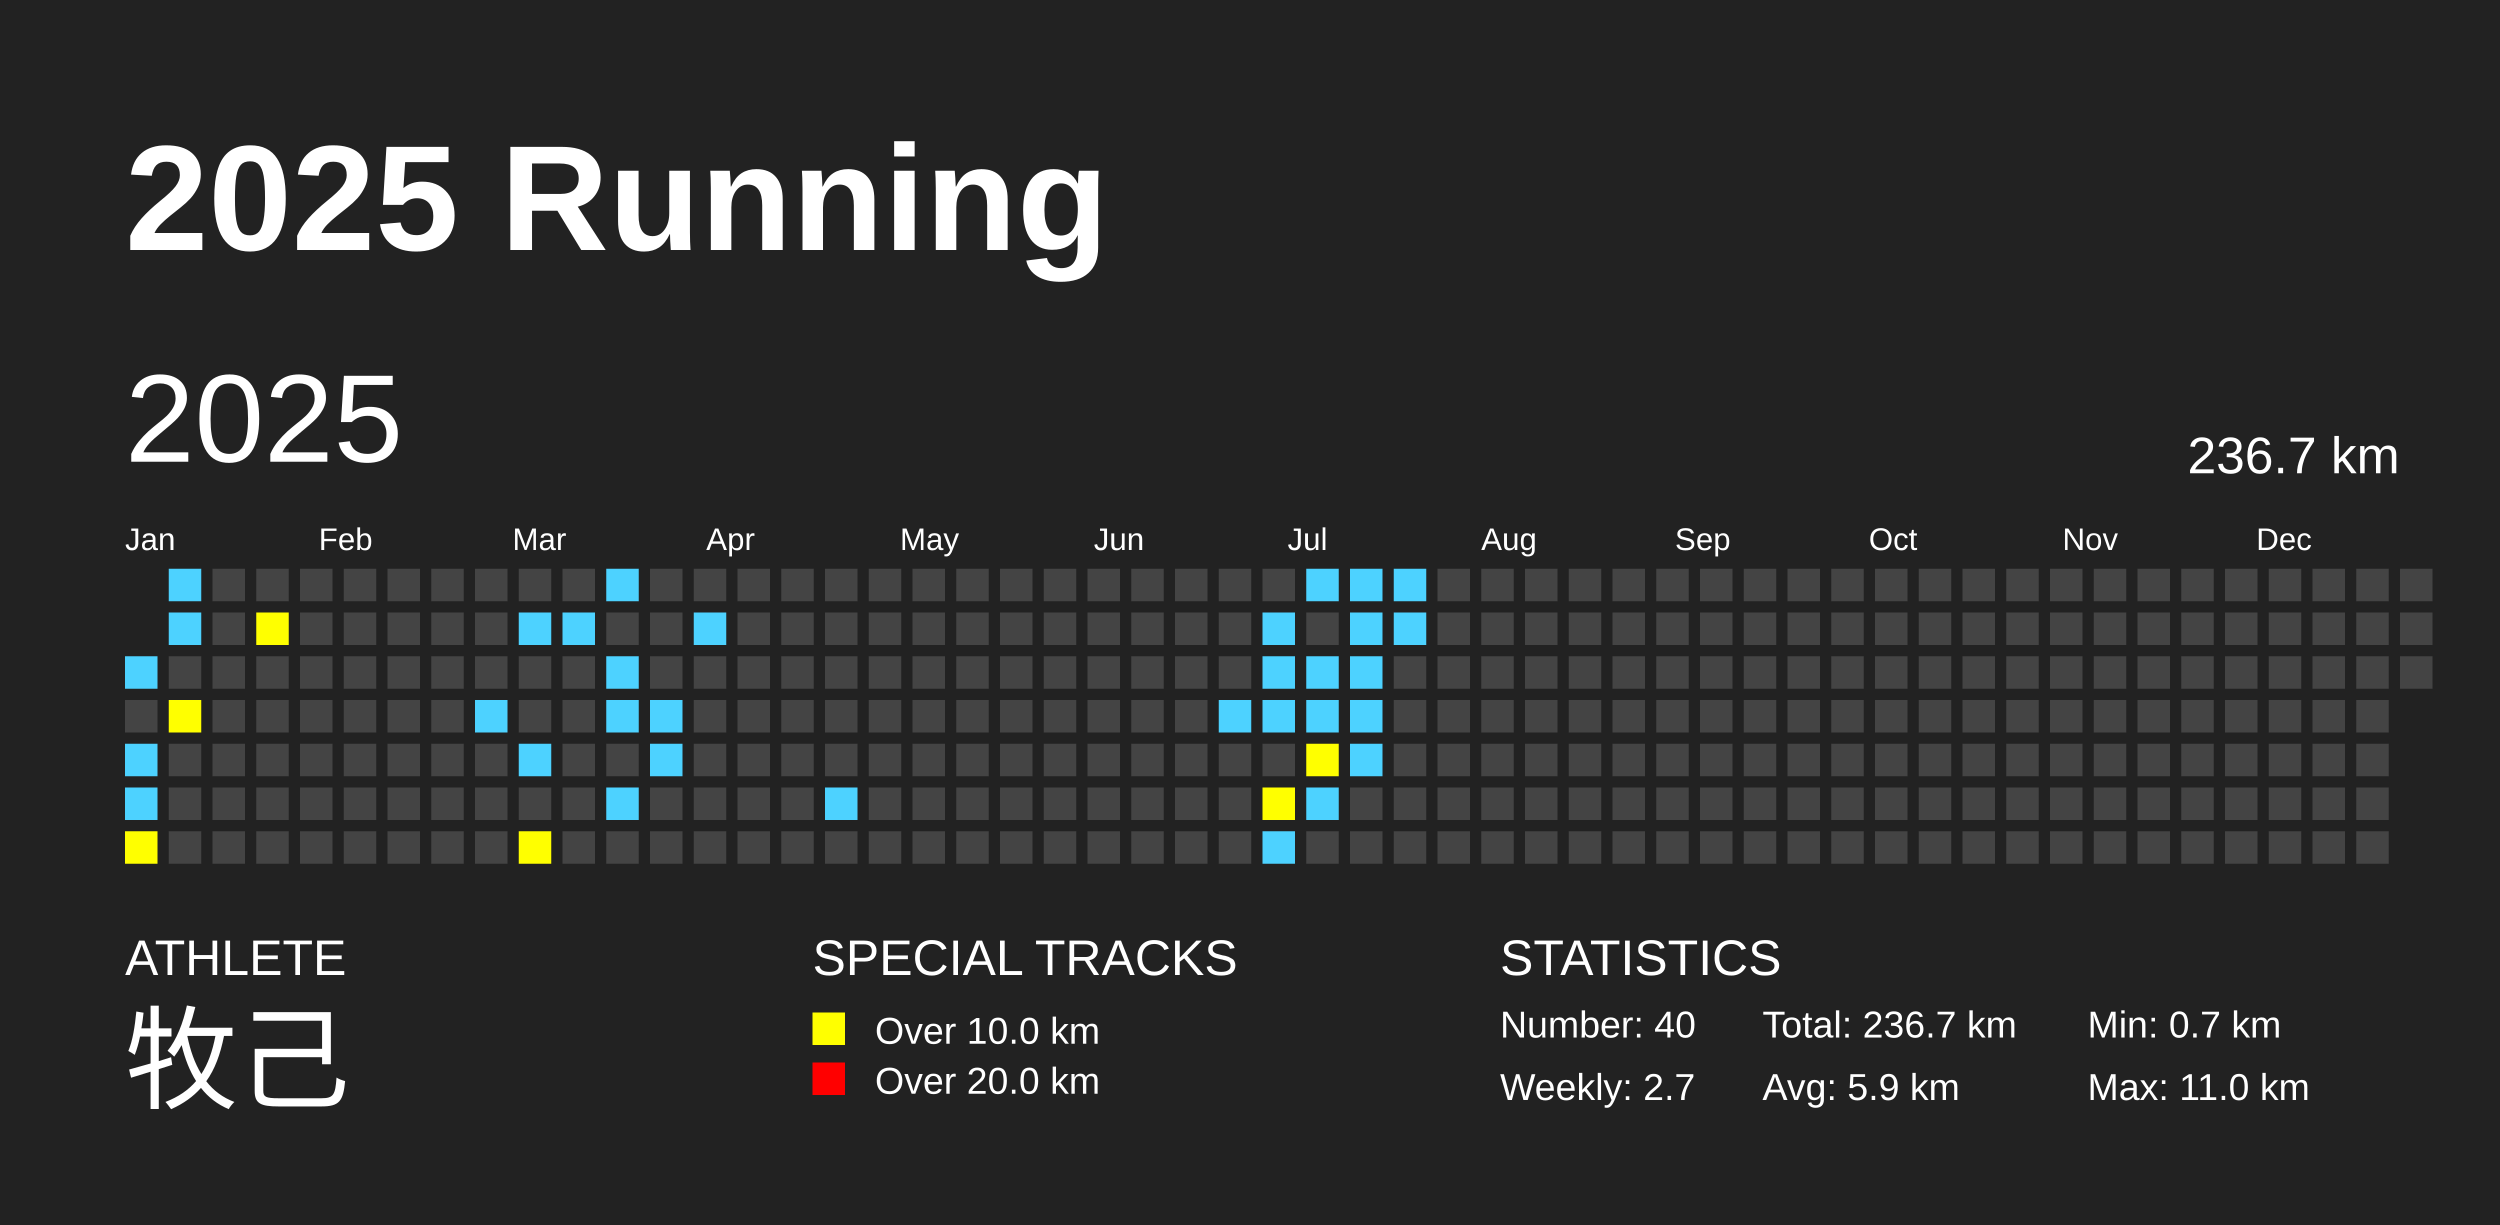
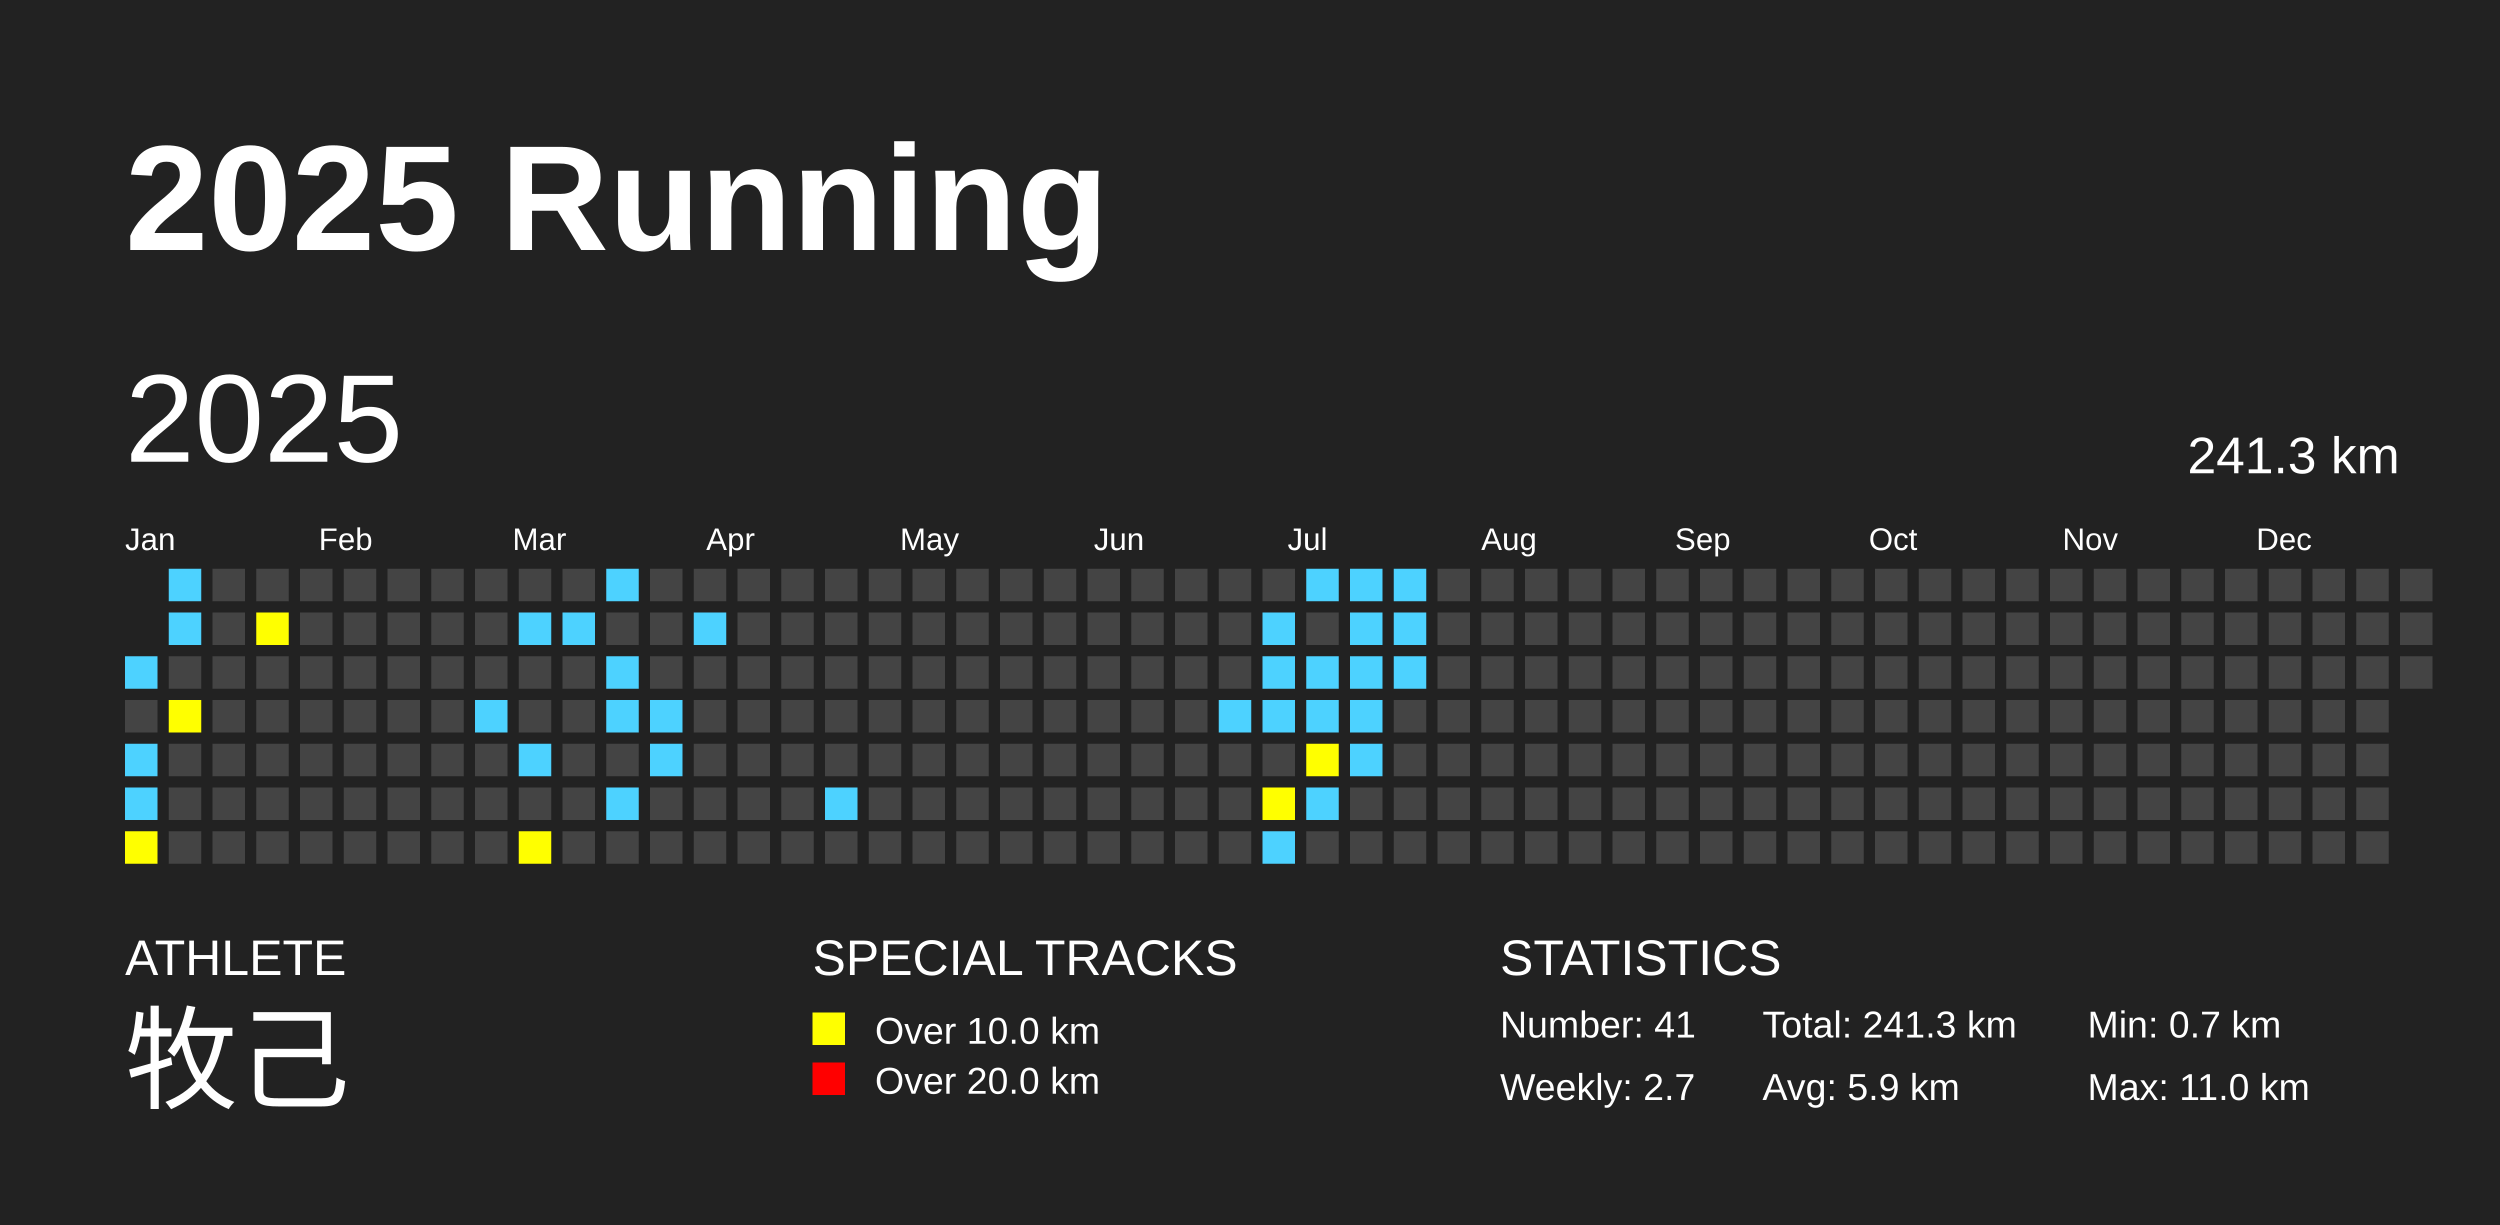
<svg xmlns="http://www.w3.org/2000/svg" baseProfile="full" height="98mm" version="1.1" viewBox="0,0,200,98" width="200mm">
  <defs />
  <rect fill="#222222" height="98" width="200" x="0" y="0" />
  <text fill="#FFFFFF" style="font-size:12px; font-family:Arial; font-weight:bold;" x="10" y="20">2025 Running</text>
  <text fill="#FFFFFF" style="font-size:4px; font-family:Arial" x="10" y="78">ATHLETE</text>
  <text fill="#FFFFFF" style="font-size:9px; font-family:Arial" x="10" y="88">牧己</text>
  <text fill="#FFFFFF" style="font-size:4px; font-family:Arial" x="65" y="78">SPECIAL TRACKS</text>
  <rect fill="yellow" height="2.6" width="2.6" x="65" y="81" />
  <text fill="#FFFFFF" style="font-size:3px; font-family:Arial" x="70" y="83.5">Over 10.0 km</text>
  <rect fill="red" height="2.6" width="2.6" x="65" y="85" />
  <text fill="#FFFFFF" style="font-size:3px; font-family:Arial" x="70" y="87.5">Over 20.0 km</text>
  <text fill="#FFFFFF" style="font-size:4px; font-family:Arial" x="120" y="78">STATISTICS</text>
-   <text fill="#FFFFFF" style="font-size:3px; font-family:Arial" x="120" y="83">Number: 40</text>
+   <text fill="#FFFFFF" style="font-size:3px; font-family:Arial" x="120" y="83">Number: 41</text>
  <text fill="#FFFFFF" style="font-size:3px; font-family:Arial" x="120" y="88">Weekly: 2.7</text>
-   <text fill="#FFFFFF" style="font-size:3px; font-family:Arial" x="141" y="83">Total: 236.7 km</text>
+   <text fill="#FFFFFF" style="font-size:3px; font-family:Arial" x="141" y="83">Total: 241.3 km</text>
  <text fill="#FFFFFF" style="font-size:3px; font-family:Arial" x="141" y="88">Avg: 5.9 km</text>
  <text fill="#FFFFFF" style="font-size:3px; font-family:Arial" x="167" y="83">Min: 0.7 km</text>
  <text fill="#FFFFFF" style="font-size:3px; font-family:Arial" x="167" y="88">Max: 11.0 km</text>
  <text dominant-baseline="hanging" fill="#FFFFFF" style="font-size:10.0px; font-family:Arial;" x="10" y="30">2025</text>
-   <text dominant-baseline="hanging" fill="#FFFFFF" style="font-size:4.125px; font-family:Arial;" x="175" y="35">236.7 km</text>
+   <text dominant-baseline="hanging" fill="#FFFFFF" style="font-size:4.125px; font-family:Arial;" x="175" y="35">241.3 km</text>
  <text fill="#FFFFFF" style="font-size:2.5px; font-family:Arial" x="10.0" y="44">Jan</text>
  <text fill="#FFFFFF" style="font-size:2.5px; font-family:Arial" x="25.5" y="44">Feb</text>
  <text fill="#FFFFFF" style="font-size:2.5px; font-family:Arial" x="41.0" y="44">Mar</text>
  <text fill="#FFFFFF" style="font-size:2.5px; font-family:Arial" x="56.5" y="44">Apr</text>
  <text fill="#FFFFFF" style="font-size:2.5px; font-family:Arial" x="72.0" y="44">May</text>
  <text fill="#FFFFFF" style="font-size:2.5px; font-family:Arial" x="87.5" y="44">Jun</text>
  <text fill="#FFFFFF" style="font-size:2.5px; font-family:Arial" x="103.0" y="44">Jul</text>
  <text fill="#FFFFFF" style="font-size:2.5px; font-family:Arial" x="118.5" y="44">Aug</text>
  <text fill="#FFFFFF" style="font-size:2.5px; font-family:Arial" x="134.0" y="44">Sep</text>
  <text fill="#FFFFFF" style="font-size:2.5px; font-family:Arial" x="149.5" y="44">Oct</text>
  <text fill="#FFFFFF" style="font-size:2.5px; font-family:Arial" x="165.0" y="44">Nov</text>
  <text fill="#FFFFFF" style="font-size:2.5px; font-family:Arial" x="180.5" y="44">Dec</text>
  <rect fill="#4DD2FF" height="2.6" width="2.6" x="10.0" y="52.5" />
  <rect fill="#444444" height="2.6" width="2.6" x="10.0" y="56.0" />
  <rect fill="#4DD2FF" height="2.6" width="2.6" x="10.0" y="59.5" />
  <rect fill="#4DD2FF" height="2.6" width="2.6" x="10.0" y="63.0" />
  <rect fill="yellow" height="2.6" width="2.6" x="10.0" y="66.5" />
  <rect fill="#4DD2FF" height="2.6" width="2.6" x="13.5" y="45.5" />
  <rect fill="#4DD2FF" height="2.6" width="2.6" x="13.5" y="49.0" />
  <rect fill="#444444" height="2.6" width="2.6" x="13.5" y="52.5" />
  <rect fill="yellow" height="2.6" width="2.6" x="13.5" y="56.0" />
  <rect fill="#444444" height="2.6" width="2.6" x="13.5" y="59.5" />
  <rect fill="#444444" height="2.6" width="2.6" x="13.5" y="63.0" />
  <rect fill="#444444" height="2.6" width="2.6" x="13.5" y="66.5" />
  <rect fill="#444444" height="2.6" width="2.6" x="17.0" y="45.5" />
  <rect fill="#444444" height="2.6" width="2.6" x="17.0" y="49.0" />
  <rect fill="#444444" height="2.6" width="2.6" x="17.0" y="52.5" />
  <rect fill="#444444" height="2.6" width="2.6" x="17.0" y="56.0" />
  <rect fill="#444444" height="2.6" width="2.6" x="17.0" y="59.5" />
  <rect fill="#444444" height="2.6" width="2.6" x="17.0" y="63.0" />
  <rect fill="#444444" height="2.6" width="2.6" x="17.0" y="66.5" />
  <rect fill="#444444" height="2.6" width="2.6" x="20.5" y="45.5" />
  <rect fill="yellow" height="2.6" width="2.6" x="20.5" y="49.0" />
  <rect fill="#444444" height="2.6" width="2.6" x="20.5" y="52.5" />
  <rect fill="#444444" height="2.6" width="2.6" x="20.5" y="56.0" />
  <rect fill="#444444" height="2.6" width="2.6" x="20.5" y="59.5" />
  <rect fill="#444444" height="2.6" width="2.6" x="20.5" y="63.0" />
  <rect fill="#444444" height="2.6" width="2.6" x="20.5" y="66.5" />
  <rect fill="#444444" height="2.6" width="2.6" x="24.0" y="45.5" />
  <rect fill="#444444" height="2.6" width="2.6" x="24.0" y="49.0" />
  <rect fill="#444444" height="2.6" width="2.6" x="24.0" y="52.5" />
  <rect fill="#444444" height="2.6" width="2.6" x="24.0" y="56.0" />
  <rect fill="#444444" height="2.6" width="2.6" x="24.0" y="59.5" />
  <rect fill="#444444" height="2.6" width="2.6" x="24.0" y="63.0" />
  <rect fill="#444444" height="2.6" width="2.6" x="24.0" y="66.5" />
  <rect fill="#444444" height="2.6" width="2.6" x="27.5" y="45.5" />
  <rect fill="#444444" height="2.6" width="2.6" x="27.5" y="49.0" />
  <rect fill="#444444" height="2.6" width="2.6" x="27.5" y="52.5" />
  <rect fill="#444444" height="2.6" width="2.6" x="27.5" y="56.0" />
  <rect fill="#444444" height="2.6" width="2.6" x="27.5" y="59.5" />
  <rect fill="#444444" height="2.6" width="2.6" x="27.5" y="63.0" />
  <rect fill="#444444" height="2.6" width="2.6" x="27.5" y="66.5" />
  <rect fill="#444444" height="2.6" width="2.6" x="31.0" y="45.5" />
  <rect fill="#444444" height="2.6" width="2.6" x="31.0" y="49.0" />
  <rect fill="#444444" height="2.6" width="2.6" x="31.0" y="52.5" />
  <rect fill="#444444" height="2.6" width="2.6" x="31.0" y="56.0" />
  <rect fill="#444444" height="2.6" width="2.6" x="31.0" y="59.5" />
  <rect fill="#444444" height="2.6" width="2.6" x="31.0" y="63.0" />
  <rect fill="#444444" height="2.6" width="2.6" x="31.0" y="66.5" />
  <rect fill="#444444" height="2.6" width="2.6" x="34.5" y="45.5" />
  <rect fill="#444444" height="2.6" width="2.6" x="34.5" y="49.0" />
  <rect fill="#444444" height="2.6" width="2.6" x="34.5" y="52.5" />
  <rect fill="#444444" height="2.6" width="2.6" x="34.5" y="56.0" />
  <rect fill="#444444" height="2.6" width="2.6" x="34.5" y="59.5" />
  <rect fill="#444444" height="2.6" width="2.6" x="34.5" y="63.0" />
  <rect fill="#444444" height="2.6" width="2.6" x="34.5" y="66.5" />
  <rect fill="#444444" height="2.6" width="2.6" x="38.0" y="45.5" />
  <rect fill="#444444" height="2.6" width="2.6" x="38.0" y="49.0" />
  <rect fill="#444444" height="2.6" width="2.6" x="38.0" y="52.5" />
  <rect fill="#4DD2FF" height="2.6" width="2.6" x="38.0" y="56.0" />
  <rect fill="#444444" height="2.6" width="2.6" x="38.0" y="59.5" />
  <rect fill="#444444" height="2.6" width="2.6" x="38.0" y="63.0" />
  <rect fill="#444444" height="2.6" width="2.6" x="38.0" y="66.5" />
  <rect fill="#444444" height="2.6" width="2.6" x="41.5" y="45.5" />
  <rect fill="#4DD2FF" height="2.6" width="2.6" x="41.5" y="49.0" />
  <rect fill="#444444" height="2.6" width="2.6" x="41.5" y="52.5" />
  <rect fill="#444444" height="2.6" width="2.6" x="41.5" y="56.0" />
  <rect fill="#4DD2FF" height="2.6" width="2.6" x="41.5" y="59.5" />
  <rect fill="#444444" height="2.6" width="2.6" x="41.5" y="63.0" />
  <rect fill="yellow" height="2.6" width="2.6" x="41.5" y="66.5" />
  <rect fill="#444444" height="2.6" width="2.6" x="45.0" y="45.5" />
  <rect fill="#4DD2FF" height="2.6" width="2.6" x="45.0" y="49.0" />
  <rect fill="#444444" height="2.6" width="2.6" x="45.0" y="52.5" />
  <rect fill="#444444" height="2.6" width="2.6" x="45.0" y="56.0" />
  <rect fill="#444444" height="2.6" width="2.6" x="45.0" y="59.5" />
  <rect fill="#444444" height="2.6" width="2.6" x="45.0" y="63.0" />
  <rect fill="#444444" height="2.6" width="2.6" x="45.0" y="66.5" />
  <rect fill="#4DD2FF" height="2.6" width="2.6" x="48.5" y="45.5" />
  <rect fill="#444444" height="2.6" width="2.6" x="48.5" y="49.0" />
  <rect fill="#4DD2FF" height="2.6" width="2.6" x="48.5" y="52.5" />
  <rect fill="#4DD2FF" height="2.6" width="2.6" x="48.5" y="56.0" />
  <rect fill="#444444" height="2.6" width="2.6" x="48.5" y="59.5" />
  <rect fill="#4DD2FF" height="2.6" width="2.6" x="48.5" y="63.0" />
  <rect fill="#444444" height="2.6" width="2.6" x="48.5" y="66.5" />
  <rect fill="#444444" height="2.6" width="2.6" x="52.0" y="45.5" />
  <rect fill="#444444" height="2.6" width="2.6" x="52.0" y="49.0" />
  <rect fill="#444444" height="2.6" width="2.6" x="52.0" y="52.5" />
  <rect fill="#4DD2FF" height="2.6" width="2.6" x="52.0" y="56.0" />
  <rect fill="#4DD2FF" height="2.6" width="2.6" x="52.0" y="59.5" />
  <rect fill="#444444" height="2.6" width="2.6" x="52.0" y="63.0" />
  <rect fill="#444444" height="2.6" width="2.6" x="52.0" y="66.5" />
  <rect fill="#444444" height="2.6" width="2.6" x="55.5" y="45.5" />
  <rect fill="#4DD2FF" height="2.6" width="2.6" x="55.5" y="49.0" />
  <rect fill="#444444" height="2.6" width="2.6" x="55.5" y="52.5" />
  <rect fill="#444444" height="2.6" width="2.6" x="55.5" y="56.0" />
  <rect fill="#444444" height="2.6" width="2.6" x="55.5" y="59.5" />
  <rect fill="#444444" height="2.6" width="2.6" x="55.5" y="63.0" />
  <rect fill="#444444" height="2.6" width="2.6" x="55.5" y="66.5" />
  <rect fill="#444444" height="2.6" width="2.6" x="59.0" y="45.5" />
  <rect fill="#444444" height="2.6" width="2.6" x="59.0" y="49.0" />
  <rect fill="#444444" height="2.6" width="2.6" x="59.0" y="52.5" />
  <rect fill="#444444" height="2.6" width="2.6" x="59.0" y="56.0" />
  <rect fill="#444444" height="2.6" width="2.6" x="59.0" y="59.5" />
  <rect fill="#444444" height="2.6" width="2.6" x="59.0" y="63.0" />
  <rect fill="#444444" height="2.6" width="2.6" x="59.0" y="66.5" />
  <rect fill="#444444" height="2.6" width="2.6" x="62.5" y="45.5" />
  <rect fill="#444444" height="2.6" width="2.6" x="62.5" y="49.0" />
  <rect fill="#444444" height="2.6" width="2.6" x="62.5" y="52.5" />
  <rect fill="#444444" height="2.6" width="2.6" x="62.5" y="56.0" />
  <rect fill="#444444" height="2.6" width="2.6" x="62.5" y="59.5" />
  <rect fill="#444444" height="2.6" width="2.6" x="62.5" y="63.0" />
  <rect fill="#444444" height="2.6" width="2.6" x="62.5" y="66.5" />
  <rect fill="#444444" height="2.6" width="2.6" x="66.0" y="45.5" />
  <rect fill="#444444" height="2.6" width="2.6" x="66.0" y="49.0" />
  <rect fill="#444444" height="2.6" width="2.6" x="66.0" y="52.5" />
  <rect fill="#444444" height="2.6" width="2.6" x="66.0" y="56.0" />
  <rect fill="#444444" height="2.6" width="2.6" x="66.0" y="59.5" />
  <rect fill="#4DD2FF" height="2.6" width="2.6" x="66.0" y="63.0" />
  <rect fill="#444444" height="2.6" width="2.6" x="66.0" y="66.5" />
  <rect fill="#444444" height="2.6" width="2.6" x="69.5" y="45.5" />
  <rect fill="#444444" height="2.6" width="2.6" x="69.5" y="49.0" />
  <rect fill="#444444" height="2.6" width="2.6" x="69.5" y="52.5" />
  <rect fill="#444444" height="2.6" width="2.6" x="69.5" y="56.0" />
  <rect fill="#444444" height="2.6" width="2.6" x="69.5" y="59.5" />
  <rect fill="#444444" height="2.6" width="2.6" x="69.5" y="63.0" />
  <rect fill="#444444" height="2.6" width="2.6" x="69.5" y="66.5" />
  <rect fill="#444444" height="2.6" width="2.6" x="73.0" y="45.5" />
  <rect fill="#444444" height="2.6" width="2.6" x="73.0" y="49.0" />
  <rect fill="#444444" height="2.6" width="2.6" x="73.0" y="52.5" />
  <rect fill="#444444" height="2.6" width="2.6" x="73.0" y="56.0" />
  <rect fill="#444444" height="2.6" width="2.6" x="73.0" y="59.5" />
  <rect fill="#444444" height="2.6" width="2.6" x="73.0" y="63.0" />
  <rect fill="#444444" height="2.6" width="2.6" x="73.0" y="66.5" />
  <rect fill="#444444" height="2.6" width="2.6" x="76.5" y="45.5" />
  <rect fill="#444444" height="2.6" width="2.6" x="76.5" y="49.0" />
  <rect fill="#444444" height="2.6" width="2.6" x="76.5" y="52.5" />
  <rect fill="#444444" height="2.6" width="2.6" x="76.5" y="56.0" />
  <rect fill="#444444" height="2.6" width="2.6" x="76.5" y="59.5" />
  <rect fill="#444444" height="2.6" width="2.6" x="76.5" y="63.0" />
  <rect fill="#444444" height="2.6" width="2.6" x="76.5" y="66.5" />
  <rect fill="#444444" height="2.6" width="2.6" x="80.0" y="45.5" />
  <rect fill="#444444" height="2.6" width="2.6" x="80.0" y="49.0" />
  <rect fill="#444444" height="2.6" width="2.6" x="80.0" y="52.5" />
  <rect fill="#444444" height="2.6" width="2.6" x="80.0" y="56.0" />
  <rect fill="#444444" height="2.6" width="2.6" x="80.0" y="59.5" />
  <rect fill="#444444" height="2.6" width="2.6" x="80.0" y="63.0" />
  <rect fill="#444444" height="2.6" width="2.6" x="80.0" y="66.5" />
  <rect fill="#444444" height="2.6" width="2.6" x="83.5" y="45.5" />
  <rect fill="#444444" height="2.6" width="2.6" x="83.5" y="49.0" />
  <rect fill="#444444" height="2.6" width="2.6" x="83.5" y="52.5" />
  <rect fill="#444444" height="2.6" width="2.6" x="83.5" y="56.0" />
  <rect fill="#444444" height="2.6" width="2.6" x="83.5" y="59.5" />
  <rect fill="#444444" height="2.6" width="2.6" x="83.5" y="63.0" />
  <rect fill="#444444" height="2.6" width="2.6" x="83.5" y="66.5" />
  <rect fill="#444444" height="2.6" width="2.6" x="87.0" y="45.5" />
  <rect fill="#444444" height="2.6" width="2.6" x="87.0" y="49.0" />
  <rect fill="#444444" height="2.6" width="2.6" x="87.0" y="52.5" />
  <rect fill="#444444" height="2.6" width="2.6" x="87.0" y="56.0" />
  <rect fill="#444444" height="2.6" width="2.6" x="87.0" y="59.5" />
  <rect fill="#444444" height="2.6" width="2.6" x="87.0" y="63.0" />
  <rect fill="#444444" height="2.6" width="2.6" x="87.0" y="66.5" />
  <rect fill="#444444" height="2.6" width="2.6" x="90.5" y="45.5" />
  <rect fill="#444444" height="2.6" width="2.6" x="90.5" y="49.0" />
  <rect fill="#444444" height="2.6" width="2.6" x="90.5" y="52.5" />
  <rect fill="#444444" height="2.6" width="2.6" x="90.5" y="56.0" />
  <rect fill="#444444" height="2.6" width="2.6" x="90.5" y="59.5" />
  <rect fill="#444444" height="2.6" width="2.6" x="90.5" y="63.0" />
  <rect fill="#444444" height="2.6" width="2.6" x="90.5" y="66.5" />
  <rect fill="#444444" height="2.6" width="2.6" x="94.0" y="45.5" />
  <rect fill="#444444" height="2.6" width="2.6" x="94.0" y="49.0" />
  <rect fill="#444444" height="2.6" width="2.6" x="94.0" y="52.5" />
  <rect fill="#444444" height="2.6" width="2.6" x="94.0" y="56.0" />
  <rect fill="#444444" height="2.6" width="2.6" x="94.0" y="59.5" />
  <rect fill="#444444" height="2.6" width="2.6" x="94.0" y="63.0" />
  <rect fill="#444444" height="2.6" width="2.6" x="94.0" y="66.5" />
  <rect fill="#444444" height="2.6" width="2.6" x="97.5" y="45.5" />
  <rect fill="#444444" height="2.6" width="2.6" x="97.5" y="49.0" />
  <rect fill="#444444" height="2.6" width="2.6" x="97.5" y="52.5" />
  <rect fill="#4DD2FF" height="2.6" width="2.6" x="97.5" y="56.0" />
  <rect fill="#444444" height="2.6" width="2.6" x="97.5" y="59.5" />
  <rect fill="#444444" height="2.6" width="2.6" x="97.5" y="63.0" />
  <rect fill="#444444" height="2.6" width="2.6" x="97.5" y="66.5" />
  <rect fill="#444444" height="2.6" width="2.6" x="101.0" y="45.5" />
  <rect fill="#4DD2FF" height="2.6" width="2.6" x="101.0" y="49.0" />
  <rect fill="#4DD2FF" height="2.6" width="2.6" x="101.0" y="52.5" />
  <rect fill="#4DD2FF" height="2.6" width="2.6" x="101.0" y="56.0" />
  <rect fill="#444444" height="2.6" width="2.6" x="101.0" y="59.5" />
  <rect fill="yellow" height="2.6" width="2.6" x="101.0" y="63.0" />
  <rect fill="#4DD2FF" height="2.6" width="2.6" x="101.0" y="66.5" />
  <rect fill="#4DD2FF" height="2.6" width="2.6" x="104.5" y="45.5" />
  <rect fill="#444444" height="2.6" width="2.6" x="104.5" y="49.0" />
  <rect fill="#4DD2FF" height="2.6" width="2.6" x="104.5" y="52.5" />
  <rect fill="#4DD2FF" height="2.6" width="2.6" x="104.5" y="56.0" />
  <rect fill="yellow" height="2.6" width="2.6" x="104.5" y="59.5" />
  <rect fill="#4DD2FF" height="2.6" width="2.6" x="104.5" y="63.0" />
  <rect fill="#444444" height="2.6" width="2.6" x="104.5" y="66.5" />
  <rect fill="#4DD2FF" height="2.6" width="2.6" x="108.0" y="45.5" />
  <rect fill="#4DD2FF" height="2.6" width="2.6" x="108.0" y="49.0" />
  <rect fill="#4DD2FF" height="2.6" width="2.6" x="108.0" y="52.5" />
  <rect fill="#4DD2FF" height="2.6" width="2.6" x="108.0" y="56.0" />
  <rect fill="#4DD2FF" height="2.6" width="2.6" x="108.0" y="59.5" />
  <rect fill="#444444" height="2.6" width="2.6" x="108.0" y="63.0" />
  <rect fill="#444444" height="2.6" width="2.6" x="108.0" y="66.5" />
  <rect fill="#4DD2FF" height="2.6" width="2.6" x="111.5" y="45.5" />
  <rect fill="#4DD2FF" height="2.6" width="2.6" x="111.5" y="49.0" />
-   <rect fill="#444444" height="2.6" width="2.6" x="111.5" y="52.5" />
+   <rect fill="#4DD2FF" height="2.6" width="2.6" x="111.5" y="52.5" />
  <rect fill="#444444" height="2.6" width="2.6" x="111.5" y="56.0" />
  <rect fill="#444444" height="2.6" width="2.6" x="111.5" y="59.5" />
  <rect fill="#444444" height="2.6" width="2.6" x="111.5" y="63.0" />
  <rect fill="#444444" height="2.6" width="2.6" x="111.5" y="66.5" />
  <rect fill="#444444" height="2.6" width="2.6" x="115.0" y="45.5" />
  <rect fill="#444444" height="2.6" width="2.6" x="115.0" y="49.0" />
  <rect fill="#444444" height="2.6" width="2.6" x="115.0" y="52.5" />
  <rect fill="#444444" height="2.6" width="2.6" x="115.0" y="56.0" />
  <rect fill="#444444" height="2.6" width="2.6" x="115.0" y="59.5" />
  <rect fill="#444444" height="2.6" width="2.6" x="115.0" y="63.0" />
  <rect fill="#444444" height="2.6" width="2.6" x="115.0" y="66.5" />
  <rect fill="#444444" height="2.6" width="2.6" x="118.5" y="45.5" />
  <rect fill="#444444" height="2.6" width="2.6" x="118.5" y="49.0" />
  <rect fill="#444444" height="2.6" width="2.6" x="118.5" y="52.5" />
  <rect fill="#444444" height="2.6" width="2.6" x="118.5" y="56.0" />
  <rect fill="#444444" height="2.6" width="2.6" x="118.5" y="59.5" />
  <rect fill="#444444" height="2.6" width="2.6" x="118.5" y="63.0" />
  <rect fill="#444444" height="2.6" width="2.6" x="118.5" y="66.5" />
  <rect fill="#444444" height="2.6" width="2.6" x="122.0" y="45.5" />
  <rect fill="#444444" height="2.6" width="2.6" x="122.0" y="49.0" />
  <rect fill="#444444" height="2.6" width="2.6" x="122.0" y="52.5" />
  <rect fill="#444444" height="2.6" width="2.6" x="122.0" y="56.0" />
  <rect fill="#444444" height="2.6" width="2.6" x="122.0" y="59.5" />
  <rect fill="#444444" height="2.6" width="2.6" x="122.0" y="63.0" />
  <rect fill="#444444" height="2.6" width="2.6" x="122.0" y="66.5" />
  <rect fill="#444444" height="2.6" width="2.6" x="125.5" y="45.5" />
  <rect fill="#444444" height="2.6" width="2.6" x="125.5" y="49.0" />
  <rect fill="#444444" height="2.6" width="2.6" x="125.5" y="52.5" />
  <rect fill="#444444" height="2.6" width="2.6" x="125.5" y="56.0" />
  <rect fill="#444444" height="2.6" width="2.6" x="125.5" y="59.5" />
  <rect fill="#444444" height="2.6" width="2.6" x="125.5" y="63.0" />
  <rect fill="#444444" height="2.6" width="2.6" x="125.5" y="66.5" />
  <rect fill="#444444" height="2.6" width="2.6" x="129.0" y="45.5" />
  <rect fill="#444444" height="2.6" width="2.6" x="129.0" y="49.0" />
  <rect fill="#444444" height="2.6" width="2.6" x="129.0" y="52.5" />
  <rect fill="#444444" height="2.6" width="2.6" x="129.0" y="56.0" />
  <rect fill="#444444" height="2.6" width="2.6" x="129.0" y="59.5" />
  <rect fill="#444444" height="2.6" width="2.6" x="129.0" y="63.0" />
  <rect fill="#444444" height="2.6" width="2.6" x="129.0" y="66.5" />
  <rect fill="#444444" height="2.6" width="2.6" x="132.5" y="45.5" />
  <rect fill="#444444" height="2.6" width="2.6" x="132.5" y="49.0" />
  <rect fill="#444444" height="2.6" width="2.6" x="132.5" y="52.5" />
  <rect fill="#444444" height="2.6" width="2.6" x="132.5" y="56.0" />
  <rect fill="#444444" height="2.6" width="2.6" x="132.5" y="59.5" />
  <rect fill="#444444" height="2.6" width="2.6" x="132.5" y="63.0" />
  <rect fill="#444444" height="2.6" width="2.6" x="132.5" y="66.5" />
  <rect fill="#444444" height="2.6" width="2.6" x="136.0" y="45.5" />
  <rect fill="#444444" height="2.6" width="2.6" x="136.0" y="49.0" />
  <rect fill="#444444" height="2.6" width="2.6" x="136.0" y="52.5" />
  <rect fill="#444444" height="2.6" width="2.6" x="136.0" y="56.0" />
  <rect fill="#444444" height="2.6" width="2.6" x="136.0" y="59.5" />
  <rect fill="#444444" height="2.6" width="2.6" x="136.0" y="63.0" />
  <rect fill="#444444" height="2.6" width="2.6" x="136.0" y="66.5" />
  <rect fill="#444444" height="2.6" width="2.6" x="139.5" y="45.5" />
  <rect fill="#444444" height="2.6" width="2.6" x="139.5" y="49.0" />
  <rect fill="#444444" height="2.6" width="2.6" x="139.5" y="52.5" />
  <rect fill="#444444" height="2.6" width="2.6" x="139.5" y="56.0" />
  <rect fill="#444444" height="2.6" width="2.6" x="139.5" y="59.5" />
  <rect fill="#444444" height="2.6" width="2.6" x="139.5" y="63.0" />
  <rect fill="#444444" height="2.6" width="2.6" x="139.5" y="66.5" />
  <rect fill="#444444" height="2.6" width="2.6" x="143.0" y="45.5" />
  <rect fill="#444444" height="2.6" width="2.6" x="143.0" y="49.0" />
  <rect fill="#444444" height="2.6" width="2.6" x="143.0" y="52.5" />
  <rect fill="#444444" height="2.6" width="2.6" x="143.0" y="56.0" />
  <rect fill="#444444" height="2.6" width="2.6" x="143.0" y="59.5" />
  <rect fill="#444444" height="2.6" width="2.6" x="143.0" y="63.0" />
  <rect fill="#444444" height="2.6" width="2.6" x="143.0" y="66.5" />
  <rect fill="#444444" height="2.6" width="2.6" x="146.5" y="45.5" />
  <rect fill="#444444" height="2.6" width="2.6" x="146.5" y="49.0" />
  <rect fill="#444444" height="2.6" width="2.6" x="146.5" y="52.5" />
  <rect fill="#444444" height="2.6" width="2.6" x="146.5" y="56.0" />
  <rect fill="#444444" height="2.6" width="2.6" x="146.5" y="59.5" />
  <rect fill="#444444" height="2.6" width="2.6" x="146.5" y="63.0" />
  <rect fill="#444444" height="2.6" width="2.6" x="146.5" y="66.5" />
  <rect fill="#444444" height="2.6" width="2.6" x="150.0" y="45.5" />
  <rect fill="#444444" height="2.6" width="2.6" x="150.0" y="49.0" />
  <rect fill="#444444" height="2.6" width="2.6" x="150.0" y="52.5" />
  <rect fill="#444444" height="2.6" width="2.6" x="150.0" y="56.0" />
  <rect fill="#444444" height="2.6" width="2.6" x="150.0" y="59.5" />
  <rect fill="#444444" height="2.6" width="2.6" x="150.0" y="63.0" />
  <rect fill="#444444" height="2.6" width="2.6" x="150.0" y="66.5" />
  <rect fill="#444444" height="2.6" width="2.6" x="153.5" y="45.5" />
  <rect fill="#444444" height="2.6" width="2.6" x="153.5" y="49.0" />
  <rect fill="#444444" height="2.6" width="2.6" x="153.5" y="52.5" />
  <rect fill="#444444" height="2.6" width="2.6" x="153.5" y="56.0" />
  <rect fill="#444444" height="2.6" width="2.6" x="153.5" y="59.5" />
  <rect fill="#444444" height="2.6" width="2.6" x="153.5" y="63.0" />
  <rect fill="#444444" height="2.6" width="2.6" x="153.5" y="66.5" />
  <rect fill="#444444" height="2.6" width="2.6" x="157.0" y="45.5" />
  <rect fill="#444444" height="2.6" width="2.6" x="157.0" y="49.0" />
  <rect fill="#444444" height="2.6" width="2.6" x="157.0" y="52.5" />
  <rect fill="#444444" height="2.6" width="2.6" x="157.0" y="56.0" />
  <rect fill="#444444" height="2.6" width="2.6" x="157.0" y="59.5" />
  <rect fill="#444444" height="2.6" width="2.6" x="157.0" y="63.0" />
  <rect fill="#444444" height="2.6" width="2.6" x="157.0" y="66.5" />
  <rect fill="#444444" height="2.6" width="2.6" x="160.5" y="45.5" />
  <rect fill="#444444" height="2.6" width="2.6" x="160.5" y="49.0" />
  <rect fill="#444444" height="2.6" width="2.6" x="160.5" y="52.5" />
  <rect fill="#444444" height="2.6" width="2.6" x="160.5" y="56.0" />
  <rect fill="#444444" height="2.6" width="2.6" x="160.5" y="59.5" />
  <rect fill="#444444" height="2.6" width="2.6" x="160.5" y="63.0" />
  <rect fill="#444444" height="2.6" width="2.6" x="160.5" y="66.5" />
  <rect fill="#444444" height="2.6" width="2.6" x="164.0" y="45.5" />
  <rect fill="#444444" height="2.6" width="2.6" x="164.0" y="49.0" />
  <rect fill="#444444" height="2.6" width="2.6" x="164.0" y="52.5" />
  <rect fill="#444444" height="2.6" width="2.6" x="164.0" y="56.0" />
  <rect fill="#444444" height="2.6" width="2.6" x="164.0" y="59.5" />
  <rect fill="#444444" height="2.6" width="2.6" x="164.0" y="63.0" />
  <rect fill="#444444" height="2.6" width="2.6" x="164.0" y="66.5" />
  <rect fill="#444444" height="2.6" width="2.6" x="167.5" y="45.5" />
  <rect fill="#444444" height="2.6" width="2.6" x="167.5" y="49.0" />
  <rect fill="#444444" height="2.6" width="2.6" x="167.5" y="52.5" />
  <rect fill="#444444" height="2.6" width="2.6" x="167.5" y="56.0" />
  <rect fill="#444444" height="2.6" width="2.6" x="167.5" y="59.5" />
  <rect fill="#444444" height="2.6" width="2.6" x="167.5" y="63.0" />
  <rect fill="#444444" height="2.6" width="2.6" x="167.5" y="66.5" />
  <rect fill="#444444" height="2.6" width="2.6" x="171.0" y="45.5" />
  <rect fill="#444444" height="2.6" width="2.6" x="171.0" y="49.0" />
  <rect fill="#444444" height="2.6" width="2.6" x="171.0" y="52.5" />
  <rect fill="#444444" height="2.6" width="2.6" x="171.0" y="56.0" />
  <rect fill="#444444" height="2.6" width="2.6" x="171.0" y="59.5" />
  <rect fill="#444444" height="2.6" width="2.6" x="171.0" y="63.0" />
  <rect fill="#444444" height="2.6" width="2.6" x="171.0" y="66.5" />
  <rect fill="#444444" height="2.6" width="2.6" x="174.5" y="45.5" />
  <rect fill="#444444" height="2.6" width="2.6" x="174.5" y="49.0" />
  <rect fill="#444444" height="2.6" width="2.6" x="174.5" y="52.5" />
  <rect fill="#444444" height="2.6" width="2.6" x="174.5" y="56.0" />
  <rect fill="#444444" height="2.6" width="2.6" x="174.5" y="59.5" />
  <rect fill="#444444" height="2.6" width="2.6" x="174.5" y="63.0" />
  <rect fill="#444444" height="2.6" width="2.6" x="174.5" y="66.5" />
  <rect fill="#444444" height="2.6" width="2.6" x="178.0" y="45.5" />
  <rect fill="#444444" height="2.6" width="2.6" x="178.0" y="49.0" />
  <rect fill="#444444" height="2.6" width="2.6" x="178.0" y="52.5" />
  <rect fill="#444444" height="2.6" width="2.6" x="178.0" y="56.0" />
  <rect fill="#444444" height="2.6" width="2.6" x="178.0" y="59.5" />
  <rect fill="#444444" height="2.6" width="2.6" x="178.0" y="63.0" />
  <rect fill="#444444" height="2.6" width="2.6" x="178.0" y="66.5" />
  <rect fill="#444444" height="2.6" width="2.6" x="181.5" y="45.5" />
  <rect fill="#444444" height="2.6" width="2.6" x="181.5" y="49.0" />
  <rect fill="#444444" height="2.6" width="2.6" x="181.5" y="52.5" />
  <rect fill="#444444" height="2.6" width="2.6" x="181.5" y="56.0" />
  <rect fill="#444444" height="2.6" width="2.6" x="181.5" y="59.5" />
  <rect fill="#444444" height="2.6" width="2.6" x="181.5" y="63.0" />
  <rect fill="#444444" height="2.6" width="2.6" x="181.5" y="66.5" />
  <rect fill="#444444" height="2.6" width="2.6" x="185.0" y="45.5" />
  <rect fill="#444444" height="2.6" width="2.6" x="185.0" y="49.0" />
  <rect fill="#444444" height="2.6" width="2.6" x="185.0" y="52.5" />
  <rect fill="#444444" height="2.6" width="2.6" x="185.0" y="56.0" />
  <rect fill="#444444" height="2.6" width="2.6" x="185.0" y="59.5" />
  <rect fill="#444444" height="2.6" width="2.6" x="185.0" y="63.0" />
  <rect fill="#444444" height="2.6" width="2.6" x="185.0" y="66.5" />
  <rect fill="#444444" height="2.6" width="2.6" x="188.5" y="45.5" />
  <rect fill="#444444" height="2.6" width="2.6" x="188.5" y="49.0" />
  <rect fill="#444444" height="2.6" width="2.6" x="188.5" y="52.5" />
  <rect fill="#444444" height="2.6" width="2.6" x="188.5" y="56.0" />
  <rect fill="#444444" height="2.6" width="2.6" x="188.5" y="59.5" />
  <rect fill="#444444" height="2.6" width="2.6" x="188.5" y="63.0" />
  <rect fill="#444444" height="2.6" width="2.6" x="188.5" y="66.5" />
  <rect fill="#444444" height="2.6" width="2.6" x="192.0" y="45.5" />
  <rect fill="#444444" height="2.6" width="2.6" x="192.0" y="49.0" />
  <rect fill="#444444" height="2.6" width="2.6" x="192.0" y="52.5" />
</svg>
